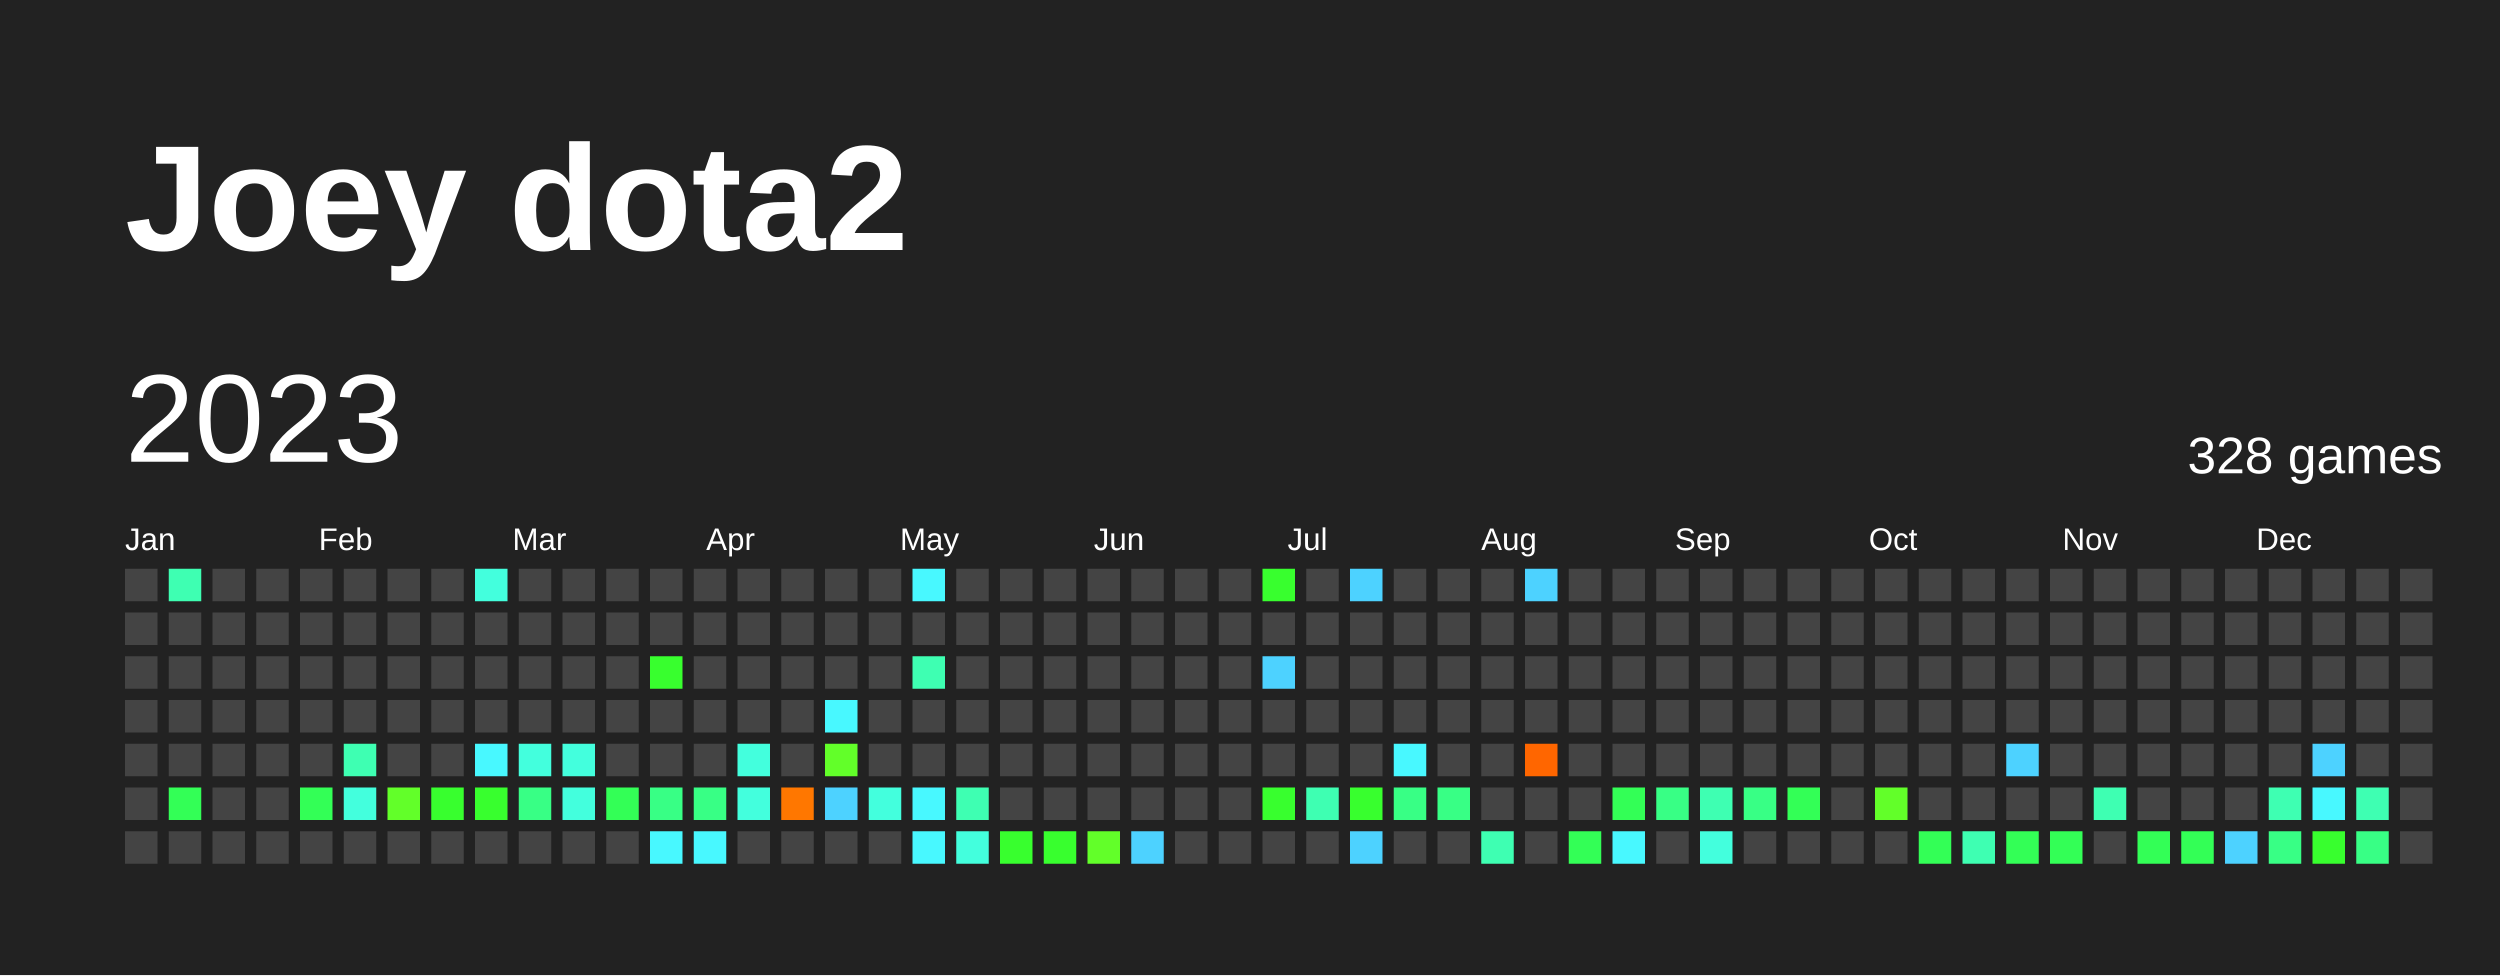
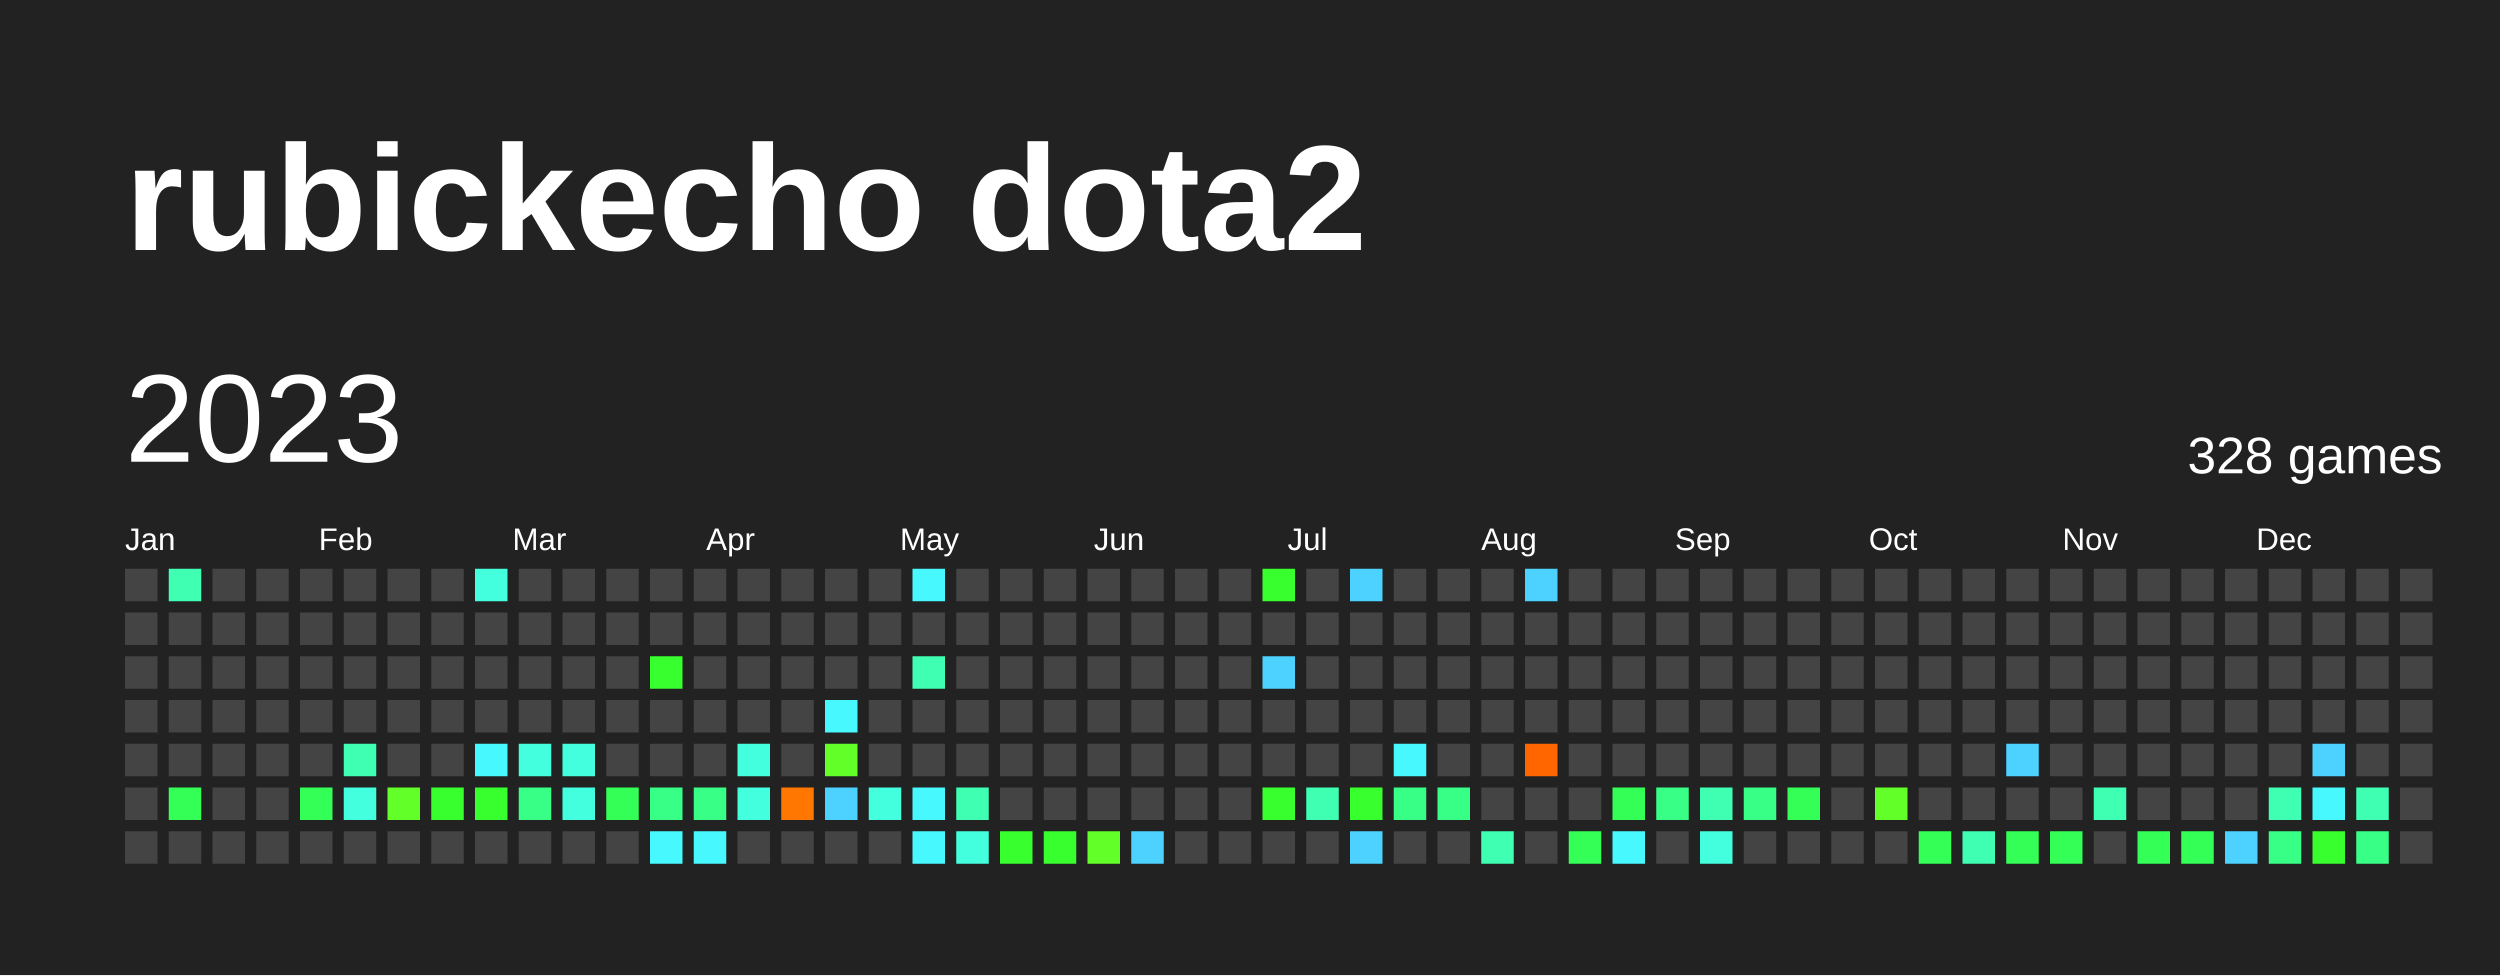
<svg xmlns="http://www.w3.org/2000/svg" baseProfile="full" height="78mm" version="1.1" viewBox="0,0,200,78" width="200mm">
  <defs />
  <rect fill="#222222" height="78" width="200" x="0" y="0" />
-   <text fill="#FFFFFF" style="font-size:12px; font-family:Arial; font-weight:bold;" x="10" y="20">Joey dota2</text>
+   <text fill="#FFFFFF" style="font-size:12px; font-family:Arial; font-weight:bold;" x="10" y="20">rubickecho dota2</text>
  <text dominant-baseline="hanging" fill="#FFFFFF" style="font-size:10.0px; font-family:Arial;" x="10" y="30">2023</text>
  <text dominant-baseline="hanging" fill="#FFFFFF" style="font-size:4.125px; font-family:Arial;" x="175" y="35">328 games</text>
  <text fill="#FFFFFF" style="font-size:2.5px; font-family:Arial" x="10.0" y="44">Jan</text>
  <text fill="#FFFFFF" style="font-size:2.5px; font-family:Arial" x="25.5" y="44">Feb</text>
  <text fill="#FFFFFF" style="font-size:2.5px; font-family:Arial" x="41.0" y="44">Mar</text>
  <text fill="#FFFFFF" style="font-size:2.5px; font-family:Arial" x="56.5" y="44">Apr</text>
  <text fill="#FFFFFF" style="font-size:2.5px; font-family:Arial" x="72.0" y="44">May</text>
  <text fill="#FFFFFF" style="font-size:2.5px; font-family:Arial" x="87.5" y="44">Jun</text>
  <text fill="#FFFFFF" style="font-size:2.5px; font-family:Arial" x="103.0" y="44">Jul</text>
  <text fill="#FFFFFF" style="font-size:2.5px; font-family:Arial" x="118.5" y="44">Aug</text>
  <text fill="#FFFFFF" style="font-size:2.5px; font-family:Arial" x="134.0" y="44">Sep</text>
  <text fill="#FFFFFF" style="font-size:2.5px; font-family:Arial" x="149.5" y="44">Oct</text>
  <text fill="#FFFFFF" style="font-size:2.5px; font-family:Arial" x="165.0" y="44">Nov</text>
  <text fill="#FFFFFF" style="font-size:2.5px; font-family:Arial" x="180.5" y="44">Dec</text>
  <rect fill="#444444" height="2.6" width="2.6" x="10.0" y="45.5" />
  <rect fill="#444444" height="2.6" width="2.6" x="10.0" y="49.0" />
  <rect fill="#444444" height="2.6" width="2.6" x="10.0" y="52.5" />
  <rect fill="#444444" height="2.6" width="2.6" x="10.0" y="56.0" />
  <rect fill="#444444" height="2.6" width="2.6" x="10.0" y="59.5" />
  <rect fill="#444444" height="2.6" width="2.6" x="10.0" y="63.0" />
  <rect fill="#444444" height="2.6" width="2.6" x="10.0" y="66.5" />
  <rect fill="#3effb2" height="2.6" width="2.6" x="13.5" y="45.5" />
  <rect fill="#444444" height="2.6" width="2.6" x="13.5" y="49.0" />
  <rect fill="#444444" height="2.6" width="2.6" x="13.5" y="52.5" />
  <rect fill="#444444" height="2.6" width="2.6" x="13.5" y="56.0" />
  <rect fill="#444444" height="2.6" width="2.6" x="13.5" y="59.5" />
  <rect fill="#33ff56" height="2.6" width="2.6" x="13.5" y="63.0" />
  <rect fill="#444444" height="2.6" width="2.6" x="13.5" y="66.5" />
  <rect fill="#444444" height="2.6" width="2.6" x="17.0" y="45.5" />
  <rect fill="#444444" height="2.6" width="2.6" x="17.0" y="49.0" />
  <rect fill="#444444" height="2.6" width="2.6" x="17.0" y="52.5" />
  <rect fill="#444444" height="2.6" width="2.6" x="17.0" y="56.0" />
  <rect fill="#444444" height="2.6" width="2.6" x="17.0" y="59.5" />
  <rect fill="#444444" height="2.6" width="2.6" x="17.0" y="63.0" />
  <rect fill="#444444" height="2.6" width="2.6" x="17.0" y="66.5" />
  <rect fill="#444444" height="2.6" width="2.6" x="20.5" y="45.5" />
  <rect fill="#444444" height="2.6" width="2.6" x="20.5" y="49.0" />
  <rect fill="#444444" height="2.6" width="2.6" x="20.5" y="52.5" />
  <rect fill="#444444" height="2.6" width="2.6" x="20.5" y="56.0" />
  <rect fill="#444444" height="2.6" width="2.6" x="20.5" y="59.5" />
  <rect fill="#444444" height="2.6" width="2.6" x="20.5" y="63.0" />
  <rect fill="#444444" height="2.6" width="2.6" x="20.5" y="66.5" />
  <rect fill="#444444" height="2.6" width="2.6" x="24.0" y="45.5" />
  <rect fill="#444444" height="2.6" width="2.6" x="24.0" y="49.0" />
  <rect fill="#444444" height="2.6" width="2.6" x="24.0" y="52.5" />
  <rect fill="#444444" height="2.6" width="2.6" x="24.0" y="56.0" />
  <rect fill="#444444" height="2.6" width="2.6" x="24.0" y="59.5" />
  <rect fill="#33ff56" height="2.6" width="2.6" x="24.0" y="63.0" />
  <rect fill="#444444" height="2.6" width="2.6" x="24.0" y="66.5" />
  <rect fill="#444444" height="2.6" width="2.6" x="27.5" y="45.5" />
  <rect fill="#444444" height="2.6" width="2.6" x="27.5" y="49.0" />
  <rect fill="#444444" height="2.6" width="2.6" x="27.5" y="52.5" />
  <rect fill="#444444" height="2.6" width="2.6" x="27.5" y="56.0" />
  <rect fill="#3effb2" height="2.6" width="2.6" x="27.5" y="59.5" />
  <rect fill="#43ffdd" height="2.6" width="2.6" x="27.5" y="63.0" />
  <rect fill="#444444" height="2.6" width="2.6" x="27.5" y="66.5" />
  <rect fill="#444444" height="2.6" width="2.6" x="31.0" y="45.5" />
  <rect fill="#444444" height="2.6" width="2.6" x="31.0" y="49.0" />
  <rect fill="#444444" height="2.6" width="2.6" x="31.0" y="52.5" />
  <rect fill="#444444" height="2.6" width="2.6" x="31.0" y="56.0" />
  <rect fill="#444444" height="2.6" width="2.6" x="31.0" y="59.5" />
  <rect fill="#62ff29" height="2.6" width="2.6" x="31.0" y="63.0" />
  <rect fill="#444444" height="2.6" width="2.6" x="31.0" y="66.5" />
  <rect fill="#444444" height="2.6" width="2.6" x="34.5" y="45.5" />
  <rect fill="#444444" height="2.6" width="2.6" x="34.5" y="49.0" />
  <rect fill="#444444" height="2.6" width="2.6" x="34.5" y="52.5" />
  <rect fill="#444444" height="2.6" width="2.6" x="34.5" y="56.0" />
  <rect fill="#444444" height="2.6" width="2.6" x="34.5" y="59.5" />
  <rect fill="#38ff2e" height="2.6" width="2.6" x="34.5" y="63.0" />
  <rect fill="#444444" height="2.6" width="2.6" x="34.5" y="66.5" />
  <rect fill="#43ffdd" height="2.6" width="2.6" x="38.0" y="45.5" />
  <rect fill="#444444" height="2.6" width="2.6" x="38.0" y="49.0" />
  <rect fill="#444444" height="2.6" width="2.6" x="38.0" y="52.5" />
  <rect fill="#444444" height="2.6" width="2.6" x="38.0" y="56.0" />
  <rect fill="#48f8ff" height="2.6" width="2.6" x="38.0" y="59.5" />
  <rect fill="#38ff2e" height="2.6" width="2.6" x="38.0" y="63.0" />
  <rect fill="#444444" height="2.6" width="2.6" x="38.0" y="66.5" />
  <rect fill="#444444" height="2.6" width="2.6" x="41.5" y="45.5" />
  <rect fill="#444444" height="2.6" width="2.6" x="41.5" y="49.0" />
  <rect fill="#444444" height="2.6" width="2.6" x="41.5" y="52.5" />
  <rect fill="#444444" height="2.6" width="2.6" x="41.5" y="56.0" />
  <rect fill="#43ffdd" height="2.6" width="2.6" x="41.5" y="59.5" />
  <rect fill="#38ff85" height="2.6" width="2.6" x="41.5" y="63.0" />
  <rect fill="#444444" height="2.6" width="2.6" x="41.5" y="66.5" />
  <rect fill="#444444" height="2.6" width="2.6" x="45.0" y="45.5" />
  <rect fill="#444444" height="2.6" width="2.6" x="45.0" y="49.0" />
  <rect fill="#444444" height="2.6" width="2.6" x="45.0" y="52.5" />
  <rect fill="#444444" height="2.6" width="2.6" x="45.0" y="56.0" />
  <rect fill="#43ffdd" height="2.6" width="2.6" x="45.0" y="59.5" />
  <rect fill="#43ffdd" height="2.6" width="2.6" x="45.0" y="63.0" />
  <rect fill="#444444" height="2.6" width="2.6" x="45.0" y="66.5" />
  <rect fill="#444444" height="2.6" width="2.6" x="48.5" y="45.5" />
  <rect fill="#444444" height="2.6" width="2.6" x="48.5" y="49.0" />
  <rect fill="#444444" height="2.6" width="2.6" x="48.5" y="52.5" />
  <rect fill="#444444" height="2.6" width="2.6" x="48.5" y="56.0" />
  <rect fill="#444444" height="2.6" width="2.6" x="48.5" y="59.5" />
  <rect fill="#33ff56" height="2.6" width="2.6" x="48.5" y="63.0" />
  <rect fill="#444444" height="2.6" width="2.6" x="48.5" y="66.5" />
  <rect fill="#444444" height="2.6" width="2.6" x="52.0" y="45.5" />
  <rect fill="#444444" height="2.6" width="2.6" x="52.0" y="49.0" />
  <rect fill="#38ff2e" height="2.6" width="2.6" x="52.0" y="52.5" />
  <rect fill="#444444" height="2.6" width="2.6" x="52.0" y="56.0" />
  <rect fill="#444444" height="2.6" width="2.6" x="52.0" y="59.5" />
  <rect fill="#38ff85" height="2.6" width="2.6" x="52.0" y="63.0" />
  <rect fill="#48f8ff" height="2.6" width="2.6" x="52.0" y="66.5" />
  <rect fill="#444444" height="2.6" width="2.6" x="55.5" y="45.5" />
  <rect fill="#444444" height="2.6" width="2.6" x="55.5" y="49.0" />
  <rect fill="#444444" height="2.6" width="2.6" x="55.5" y="52.5" />
  <rect fill="#444444" height="2.6" width="2.6" x="55.5" y="56.0" />
  <rect fill="#444444" height="2.6" width="2.6" x="55.5" y="59.5" />
  <rect fill="#38ff85" height="2.6" width="2.6" x="55.5" y="63.0" />
  <rect fill="#48f8ff" height="2.6" width="2.6" x="55.5" y="66.5" />
  <rect fill="#444444" height="2.6" width="2.6" x="59.0" y="45.5" />
  <rect fill="#444444" height="2.6" width="2.6" x="59.0" y="49.0" />
  <rect fill="#444444" height="2.6" width="2.6" x="59.0" y="52.5" />
  <rect fill="#444444" height="2.6" width="2.6" x="59.0" y="56.0" />
  <rect fill="#43ffdd" height="2.6" width="2.6" x="59.0" y="59.5" />
  <rect fill="#43ffdd" height="2.6" width="2.6" x="59.0" y="63.0" />
  <rect fill="#444444" height="2.6" width="2.6" x="59.0" y="66.5" />
  <rect fill="#444444" height="2.6" width="2.6" x="62.5" y="45.5" />
  <rect fill="#444444" height="2.6" width="2.6" x="62.5" y="49.0" />
  <rect fill="#444444" height="2.6" width="2.6" x="62.5" y="52.5" />
  <rect fill="#444444" height="2.6" width="2.6" x="62.5" y="56.0" />
  <rect fill="#444444" height="2.6" width="2.6" x="62.5" y="59.5" />
  <rect fill="#ff7700" height="2.6" width="2.6" x="62.5" y="63.0" />
  <rect fill="#444444" height="2.6" width="2.6" x="62.5" y="66.5" />
  <rect fill="#444444" height="2.6" width="2.6" x="66.0" y="45.5" />
  <rect fill="#444444" height="2.6" width="2.6" x="66.0" y="49.0" />
  <rect fill="#444444" height="2.6" width="2.6" x="66.0" y="52.5" />
  <rect fill="#48f8ff" height="2.6" width="2.6" x="66.0" y="56.0" />
  <rect fill="#62ff29" height="2.6" width="2.6" x="66.0" y="59.5" />
  <rect fill="#4dd2ff" height="2.6" width="2.6" x="66.0" y="63.0" />
  <rect fill="#444444" height="2.6" width="2.6" x="66.0" y="66.5" />
  <rect fill="#444444" height="2.6" width="2.6" x="69.5" y="45.5" />
  <rect fill="#444444" height="2.6" width="2.6" x="69.5" y="49.0" />
  <rect fill="#444444" height="2.6" width="2.6" x="69.5" y="52.5" />
  <rect fill="#444444" height="2.6" width="2.6" x="69.5" y="56.0" />
  <rect fill="#444444" height="2.6" width="2.6" x="69.5" y="59.5" />
  <rect fill="#43ffdd" height="2.6" width="2.6" x="69.5" y="63.0" />
  <rect fill="#444444" height="2.6" width="2.6" x="69.5" y="66.5" />
  <rect fill="#48f8ff" height="2.6" width="2.6" x="73.0" y="45.5" />
  <rect fill="#444444" height="2.6" width="2.6" x="73.0" y="49.0" />
  <rect fill="#3effb2" height="2.6" width="2.6" x="73.0" y="52.5" />
  <rect fill="#444444" height="2.6" width="2.6" x="73.0" y="56.0" />
  <rect fill="#444444" height="2.6" width="2.6" x="73.0" y="59.5" />
  <rect fill="#48f8ff" height="2.6" width="2.6" x="73.0" y="63.0" />
  <rect fill="#48f8ff" height="2.6" width="2.6" x="73.0" y="66.5" />
  <rect fill="#444444" height="2.6" width="2.6" x="76.5" y="45.5" />
  <rect fill="#444444" height="2.6" width="2.6" x="76.5" y="49.0" />
  <rect fill="#444444" height="2.6" width="2.6" x="76.5" y="52.5" />
  <rect fill="#444444" height="2.6" width="2.6" x="76.5" y="56.0" />
  <rect fill="#444444" height="2.6" width="2.6" x="76.5" y="59.5" />
  <rect fill="#3effb2" height="2.6" width="2.6" x="76.5" y="63.0" />
  <rect fill="#43ffdd" height="2.6" width="2.6" x="76.5" y="66.5" />
  <rect fill="#444444" height="2.6" width="2.6" x="80.0" y="45.5" />
  <rect fill="#444444" height="2.6" width="2.6" x="80.0" y="49.0" />
  <rect fill="#444444" height="2.6" width="2.6" x="80.0" y="52.5" />
  <rect fill="#444444" height="2.6" width="2.6" x="80.0" y="56.0" />
  <rect fill="#444444" height="2.6" width="2.6" x="80.0" y="59.5" />
  <rect fill="#444444" height="2.6" width="2.6" x="80.0" y="63.0" />
  <rect fill="#38ff2e" height="2.6" width="2.6" x="80.0" y="66.5" />
  <rect fill="#444444" height="2.6" width="2.6" x="83.5" y="45.5" />
  <rect fill="#444444" height="2.6" width="2.6" x="83.5" y="49.0" />
  <rect fill="#444444" height="2.6" width="2.6" x="83.5" y="52.5" />
  <rect fill="#444444" height="2.6" width="2.6" x="83.5" y="56.0" />
  <rect fill="#444444" height="2.6" width="2.6" x="83.5" y="59.5" />
  <rect fill="#444444" height="2.6" width="2.6" x="83.5" y="63.0" />
  <rect fill="#38ff2e" height="2.6" width="2.6" x="83.5" y="66.5" />
  <rect fill="#444444" height="2.6" width="2.6" x="87.0" y="45.5" />
  <rect fill="#444444" height="2.6" width="2.6" x="87.0" y="49.0" />
  <rect fill="#444444" height="2.6" width="2.6" x="87.0" y="52.5" />
  <rect fill="#444444" height="2.6" width="2.6" x="87.0" y="56.0" />
  <rect fill="#444444" height="2.6" width="2.6" x="87.0" y="59.5" />
  <rect fill="#444444" height="2.6" width="2.6" x="87.0" y="63.0" />
  <rect fill="#62ff29" height="2.6" width="2.6" x="87.0" y="66.5" />
  <rect fill="#444444" height="2.6" width="2.6" x="90.5" y="45.5" />
  <rect fill="#444444" height="2.6" width="2.6" x="90.5" y="49.0" />
  <rect fill="#444444" height="2.6" width="2.6" x="90.5" y="52.5" />
  <rect fill="#444444" height="2.6" width="2.6" x="90.5" y="56.0" />
  <rect fill="#444444" height="2.6" width="2.6" x="90.5" y="59.5" />
  <rect fill="#444444" height="2.6" width="2.6" x="90.5" y="63.0" />
  <rect fill="#4dd2ff" height="2.6" width="2.6" x="90.5" y="66.5" />
  <rect fill="#444444" height="2.6" width="2.6" x="94.0" y="45.5" />
  <rect fill="#444444" height="2.6" width="2.6" x="94.0" y="49.0" />
  <rect fill="#444444" height="2.6" width="2.6" x="94.0" y="52.5" />
  <rect fill="#444444" height="2.6" width="2.6" x="94.0" y="56.0" />
  <rect fill="#444444" height="2.6" width="2.6" x="94.0" y="59.5" />
  <rect fill="#444444" height="2.6" width="2.6" x="94.0" y="63.0" />
  <rect fill="#444444" height="2.6" width="2.6" x="94.0" y="66.5" />
  <rect fill="#444444" height="2.6" width="2.6" x="97.5" y="45.5" />
  <rect fill="#444444" height="2.6" width="2.6" x="97.5" y="49.0" />
  <rect fill="#444444" height="2.6" width="2.6" x="97.5" y="52.5" />
  <rect fill="#444444" height="2.6" width="2.6" x="97.5" y="56.0" />
  <rect fill="#444444" height="2.6" width="2.6" x="97.5" y="59.5" />
  <rect fill="#444444" height="2.6" width="2.6" x="97.5" y="63.0" />
  <rect fill="#444444" height="2.6" width="2.6" x="97.5" y="66.5" />
  <rect fill="#38ff2e" height="2.6" width="2.6" x="101.0" y="45.5" />
  <rect fill="#444444" height="2.6" width="2.6" x="101.0" y="49.0" />
  <rect fill="#4dd2ff" height="2.6" width="2.6" x="101.0" y="52.5" />
  <rect fill="#444444" height="2.6" width="2.6" x="101.0" y="56.0" />
  <rect fill="#444444" height="2.6" width="2.6" x="101.0" y="59.5" />
  <rect fill="#38ff2e" height="2.6" width="2.6" x="101.0" y="63.0" />
  <rect fill="#444444" height="2.6" width="2.6" x="101.0" y="66.5" />
  <rect fill="#444444" height="2.6" width="2.6" x="104.5" y="45.5" />
  <rect fill="#444444" height="2.6" width="2.6" x="104.5" y="49.0" />
  <rect fill="#444444" height="2.6" width="2.6" x="104.5" y="52.5" />
  <rect fill="#444444" height="2.6" width="2.6" x="104.5" y="56.0" />
  <rect fill="#444444" height="2.6" width="2.6" x="104.5" y="59.5" />
  <rect fill="#3effb2" height="2.6" width="2.6" x="104.5" y="63.0" />
  <rect fill="#444444" height="2.6" width="2.6" x="104.5" y="66.5" />
  <rect fill="#4dd2ff" height="2.6" width="2.6" x="108.0" y="45.5" />
  <rect fill="#444444" height="2.6" width="2.6" x="108.0" y="49.0" />
  <rect fill="#444444" height="2.6" width="2.6" x="108.0" y="52.5" />
  <rect fill="#444444" height="2.6" width="2.6" x="108.0" y="56.0" />
  <rect fill="#444444" height="2.6" width="2.6" x="108.0" y="59.5" />
  <rect fill="#38ff2e" height="2.6" width="2.6" x="108.0" y="63.0" />
  <rect fill="#4dd2ff" height="2.6" width="2.6" x="108.0" y="66.5" />
  <rect fill="#444444" height="2.6" width="2.6" x="111.5" y="45.5" />
  <rect fill="#444444" height="2.6" width="2.6" x="111.5" y="49.0" />
  <rect fill="#444444" height="2.6" width="2.6" x="111.5" y="52.5" />
  <rect fill="#444444" height="2.6" width="2.6" x="111.5" y="56.0" />
  <rect fill="#48f8ff" height="2.6" width="2.6" x="111.5" y="59.5" />
  <rect fill="#38ff85" height="2.6" width="2.6" x="111.5" y="63.0" />
  <rect fill="#444444" height="2.6" width="2.6" x="111.5" y="66.5" />
  <rect fill="#444444" height="2.6" width="2.6" x="115.0" y="45.5" />
  <rect fill="#444444" height="2.6" width="2.6" x="115.0" y="49.0" />
  <rect fill="#444444" height="2.6" width="2.6" x="115.0" y="52.5" />
  <rect fill="#444444" height="2.6" width="2.6" x="115.0" y="56.0" />
  <rect fill="#444444" height="2.6" width="2.6" x="115.0" y="59.5" />
  <rect fill="#38ff85" height="2.6" width="2.6" x="115.0" y="63.0" />
  <rect fill="#444444" height="2.6" width="2.6" x="115.0" y="66.5" />
  <rect fill="#444444" height="2.6" width="2.6" x="118.5" y="45.5" />
  <rect fill="#444444" height="2.6" width="2.6" x="118.5" y="49.0" />
  <rect fill="#444444" height="2.6" width="2.6" x="118.5" y="52.5" />
  <rect fill="#444444" height="2.6" width="2.6" x="118.5" y="56.0" />
  <rect fill="#444444" height="2.6" width="2.6" x="118.5" y="59.5" />
  <rect fill="#444444" height="2.6" width="2.6" x="118.5" y="63.0" />
  <rect fill="#3effb2" height="2.6" width="2.6" x="118.5" y="66.5" />
  <rect fill="#4dd2ff" height="2.6" width="2.6" x="122.0" y="45.5" />
  <rect fill="#444444" height="2.6" width="2.6" x="122.0" y="49.0" />
  <rect fill="#444444" height="2.6" width="2.6" x="122.0" y="52.5" />
  <rect fill="#444444" height="2.6" width="2.6" x="122.0" y="56.0" />
  <rect fill="#ff6600" height="2.6" width="2.6" x="122.0" y="59.5" />
  <rect fill="#444444" height="2.6" width="2.6" x="122.0" y="63.0" />
  <rect fill="#444444" height="2.6" width="2.6" x="122.0" y="66.5" />
  <rect fill="#444444" height="2.6" width="2.6" x="125.5" y="45.5" />
  <rect fill="#444444" height="2.6" width="2.6" x="125.5" y="49.0" />
  <rect fill="#444444" height="2.6" width="2.6" x="125.5" y="52.5" />
  <rect fill="#444444" height="2.6" width="2.6" x="125.5" y="56.0" />
  <rect fill="#444444" height="2.6" width="2.6" x="125.5" y="59.5" />
  <rect fill="#444444" height="2.6" width="2.6" x="125.5" y="63.0" />
  <rect fill="#33ff56" height="2.6" width="2.6" x="125.5" y="66.5" />
  <rect fill="#444444" height="2.6" width="2.6" x="129.0" y="45.5" />
  <rect fill="#444444" height="2.6" width="2.6" x="129.0" y="49.0" />
  <rect fill="#444444" height="2.6" width="2.6" x="129.0" y="52.5" />
  <rect fill="#444444" height="2.6" width="2.6" x="129.0" y="56.0" />
  <rect fill="#444444" height="2.6" width="2.6" x="129.0" y="59.5" />
  <rect fill="#33ff56" height="2.6" width="2.6" x="129.0" y="63.0" />
  <rect fill="#48f8ff" height="2.6" width="2.6" x="129.0" y="66.5" />
  <rect fill="#444444" height="2.6" width="2.6" x="132.5" y="45.5" />
  <rect fill="#444444" height="2.6" width="2.6" x="132.5" y="49.0" />
  <rect fill="#444444" height="2.6" width="2.6" x="132.5" y="52.5" />
  <rect fill="#444444" height="2.6" width="2.6" x="132.5" y="56.0" />
  <rect fill="#444444" height="2.6" width="2.6" x="132.5" y="59.5" />
  <rect fill="#38ff85" height="2.6" width="2.6" x="132.5" y="63.0" />
  <rect fill="#444444" height="2.6" width="2.6" x="132.5" y="66.5" />
  <rect fill="#444444" height="2.6" width="2.6" x="136.0" y="45.5" />
  <rect fill="#444444" height="2.6" width="2.6" x="136.0" y="49.0" />
  <rect fill="#444444" height="2.6" width="2.6" x="136.0" y="52.5" />
  <rect fill="#444444" height="2.6" width="2.6" x="136.0" y="56.0" />
  <rect fill="#444444" height="2.6" width="2.6" x="136.0" y="59.5" />
  <rect fill="#3effb2" height="2.6" width="2.6" x="136.0" y="63.0" />
  <rect fill="#43ffdd" height="2.6" width="2.6" x="136.0" y="66.5" />
  <rect fill="#444444" height="2.6" width="2.6" x="139.5" y="45.5" />
  <rect fill="#444444" height="2.6" width="2.6" x="139.5" y="49.0" />
  <rect fill="#444444" height="2.6" width="2.6" x="139.5" y="52.5" />
  <rect fill="#444444" height="2.6" width="2.6" x="139.5" y="56.0" />
  <rect fill="#444444" height="2.6" width="2.6" x="139.5" y="59.5" />
  <rect fill="#38ff85" height="2.6" width="2.6" x="139.5" y="63.0" />
  <rect fill="#444444" height="2.6" width="2.6" x="139.5" y="66.5" />
  <rect fill="#444444" height="2.6" width="2.6" x="143.0" y="45.5" />
  <rect fill="#444444" height="2.6" width="2.6" x="143.0" y="49.0" />
  <rect fill="#444444" height="2.6" width="2.6" x="143.0" y="52.5" />
  <rect fill="#444444" height="2.6" width="2.6" x="143.0" y="56.0" />
  <rect fill="#444444" height="2.6" width="2.6" x="143.0" y="59.5" />
  <rect fill="#33ff56" height="2.6" width="2.6" x="143.0" y="63.0" />
  <rect fill="#444444" height="2.6" width="2.6" x="143.0" y="66.5" />
  <rect fill="#444444" height="2.6" width="2.6" x="146.5" y="45.5" />
  <rect fill="#444444" height="2.6" width="2.6" x="146.5" y="49.0" />
  <rect fill="#444444" height="2.6" width="2.6" x="146.5" y="52.5" />
  <rect fill="#444444" height="2.6" width="2.6" x="146.5" y="56.0" />
  <rect fill="#444444" height="2.6" width="2.6" x="146.5" y="59.5" />
  <rect fill="#444444" height="2.6" width="2.6" x="146.5" y="63.0" />
  <rect fill="#444444" height="2.6" width="2.6" x="146.5" y="66.5" />
  <rect fill="#444444" height="2.6" width="2.6" x="150.0" y="45.5" />
  <rect fill="#444444" height="2.6" width="2.6" x="150.0" y="49.0" />
  <rect fill="#444444" height="2.6" width="2.6" x="150.0" y="52.5" />
  <rect fill="#444444" height="2.6" width="2.6" x="150.0" y="56.0" />
  <rect fill="#444444" height="2.6" width="2.6" x="150.0" y="59.5" />
  <rect fill="#62ff29" height="2.6" width="2.6" x="150.0" y="63.0" />
  <rect fill="#444444" height="2.6" width="2.6" x="150.0" y="66.5" />
  <rect fill="#444444" height="2.6" width="2.6" x="153.5" y="45.5" />
  <rect fill="#444444" height="2.6" width="2.6" x="153.5" y="49.0" />
  <rect fill="#444444" height="2.6" width="2.6" x="153.5" y="52.5" />
  <rect fill="#444444" height="2.6" width="2.6" x="153.5" y="56.0" />
  <rect fill="#444444" height="2.6" width="2.6" x="153.5" y="59.5" />
  <rect fill="#444444" height="2.6" width="2.6" x="153.5" y="63.0" />
  <rect fill="#33ff56" height="2.6" width="2.6" x="153.5" y="66.5" />
  <rect fill="#444444" height="2.6" width="2.6" x="157.0" y="45.5" />
  <rect fill="#444444" height="2.6" width="2.6" x="157.0" y="49.0" />
  <rect fill="#444444" height="2.6" width="2.6" x="157.0" y="52.5" />
  <rect fill="#444444" height="2.6" width="2.6" x="157.0" y="56.0" />
  <rect fill="#444444" height="2.6" width="2.6" x="157.0" y="59.5" />
  <rect fill="#444444" height="2.6" width="2.6" x="157.0" y="63.0" />
  <rect fill="#3effb2" height="2.6" width="2.6" x="157.0" y="66.5" />
  <rect fill="#444444" height="2.6" width="2.6" x="160.5" y="45.5" />
  <rect fill="#444444" height="2.6" width="2.6" x="160.5" y="49.0" />
  <rect fill="#444444" height="2.6" width="2.6" x="160.5" y="52.5" />
  <rect fill="#444444" height="2.6" width="2.6" x="160.5" y="56.0" />
  <rect fill="#4dd2ff" height="2.6" width="2.6" x="160.5" y="59.5" />
  <rect fill="#444444" height="2.6" width="2.6" x="160.5" y="63.0" />
  <rect fill="#33ff56" height="2.6" width="2.6" x="160.5" y="66.5" />
  <rect fill="#444444" height="2.6" width="2.6" x="164.0" y="45.5" />
  <rect fill="#444444" height="2.6" width="2.6" x="164.0" y="49.0" />
  <rect fill="#444444" height="2.6" width="2.6" x="164.0" y="52.5" />
  <rect fill="#444444" height="2.6" width="2.6" x="164.0" y="56.0" />
  <rect fill="#444444" height="2.6" width="2.6" x="164.0" y="59.5" />
  <rect fill="#444444" height="2.6" width="2.6" x="164.0" y="63.0" />
  <rect fill="#33ff56" height="2.6" width="2.6" x="164.0" y="66.5" />
  <rect fill="#444444" height="2.6" width="2.6" x="167.5" y="45.5" />
  <rect fill="#444444" height="2.6" width="2.6" x="167.5" y="49.0" />
  <rect fill="#444444" height="2.6" width="2.6" x="167.5" y="52.5" />
  <rect fill="#444444" height="2.6" width="2.6" x="167.5" y="56.0" />
  <rect fill="#444444" height="2.6" width="2.6" x="167.5" y="59.5" />
  <rect fill="#3effb2" height="2.6" width="2.6" x="167.5" y="63.0" />
  <rect fill="#444444" height="2.6" width="2.6" x="167.5" y="66.5" />
  <rect fill="#444444" height="2.6" width="2.6" x="171.0" y="45.5" />
  <rect fill="#444444" height="2.6" width="2.6" x="171.0" y="49.0" />
  <rect fill="#444444" height="2.6" width="2.6" x="171.0" y="52.5" />
  <rect fill="#444444" height="2.6" width="2.6" x="171.0" y="56.0" />
  <rect fill="#444444" height="2.6" width="2.6" x="171.0" y="59.5" />
  <rect fill="#444444" height="2.6" width="2.6" x="171.0" y="63.0" />
  <rect fill="#33ff56" height="2.6" width="2.6" x="171.0" y="66.5" />
  <rect fill="#444444" height="2.6" width="2.6" x="174.5" y="45.5" />
  <rect fill="#444444" height="2.6" width="2.6" x="174.5" y="49.0" />
  <rect fill="#444444" height="2.6" width="2.6" x="174.5" y="52.5" />
  <rect fill="#444444" height="2.6" width="2.6" x="174.5" y="56.0" />
  <rect fill="#444444" height="2.6" width="2.6" x="174.5" y="59.5" />
  <rect fill="#444444" height="2.6" width="2.6" x="174.5" y="63.0" />
  <rect fill="#33ff56" height="2.6" width="2.6" x="174.5" y="66.5" />
  <rect fill="#444444" height="2.6" width="2.6" x="178.0" y="45.5" />
  <rect fill="#444444" height="2.6" width="2.6" x="178.0" y="49.0" />
  <rect fill="#444444" height="2.6" width="2.6" x="178.0" y="52.5" />
  <rect fill="#444444" height="2.6" width="2.6" x="178.0" y="56.0" />
  <rect fill="#444444" height="2.6" width="2.6" x="178.0" y="59.5" />
  <rect fill="#444444" height="2.6" width="2.6" x="178.0" y="63.0" />
  <rect fill="#4dd2ff" height="2.6" width="2.6" x="178.0" y="66.5" />
  <rect fill="#444444" height="2.6" width="2.6" x="181.5" y="45.5" />
  <rect fill="#444444" height="2.6" width="2.6" x="181.5" y="49.0" />
  <rect fill="#444444" height="2.6" width="2.6" x="181.5" y="52.5" />
  <rect fill="#444444" height="2.6" width="2.6" x="181.5" y="56.0" />
  <rect fill="#444444" height="2.6" width="2.6" x="181.5" y="59.5" />
  <rect fill="#3effb2" height="2.6" width="2.6" x="181.5" y="63.0" />
  <rect fill="#38ff85" height="2.6" width="2.6" x="181.5" y="66.5" />
  <rect fill="#444444" height="2.6" width="2.6" x="185.0" y="45.5" />
  <rect fill="#444444" height="2.6" width="2.6" x="185.0" y="49.0" />
  <rect fill="#444444" height="2.6" width="2.6" x="185.0" y="52.5" />
  <rect fill="#444444" height="2.6" width="2.6" x="185.0" y="56.0" />
  <rect fill="#4dd2ff" height="2.6" width="2.6" x="185.0" y="59.5" />
  <rect fill="#48f8ff" height="2.6" width="2.6" x="185.0" y="63.0" />
  <rect fill="#38ff2e" height="2.6" width="2.6" x="185.0" y="66.5" />
  <rect fill="#444444" height="2.6" width="2.6" x="188.5" y="45.5" />
  <rect fill="#444444" height="2.6" width="2.6" x="188.5" y="49.0" />
  <rect fill="#444444" height="2.6" width="2.6" x="188.5" y="52.5" />
  <rect fill="#444444" height="2.6" width="2.6" x="188.5" y="56.0" />
  <rect fill="#444444" height="2.6" width="2.6" x="188.5" y="59.5" />
  <rect fill="#3effb2" height="2.6" width="2.6" x="188.5" y="63.0" />
  <rect fill="#38ff85" height="2.6" width="2.6" x="188.5" y="66.5" />
  <rect fill="#444444" height="2.6" width="2.6" x="192.0" y="45.5" />
  <rect fill="#444444" height="2.6" width="2.6" x="192.0" y="49.0" />
  <rect fill="#444444" height="2.6" width="2.6" x="192.0" y="52.5" />
  <rect fill="#444444" height="2.6" width="2.6" x="192.0" y="56.0" />
  <rect fill="#444444" height="2.6" width="2.6" x="192.0" y="59.5" />
  <rect fill="#444444" height="2.6" width="2.6" x="192.0" y="63.0" />
  <rect fill="#444444" height="2.6" width="2.6" x="192.0" y="66.5" />
</svg>
